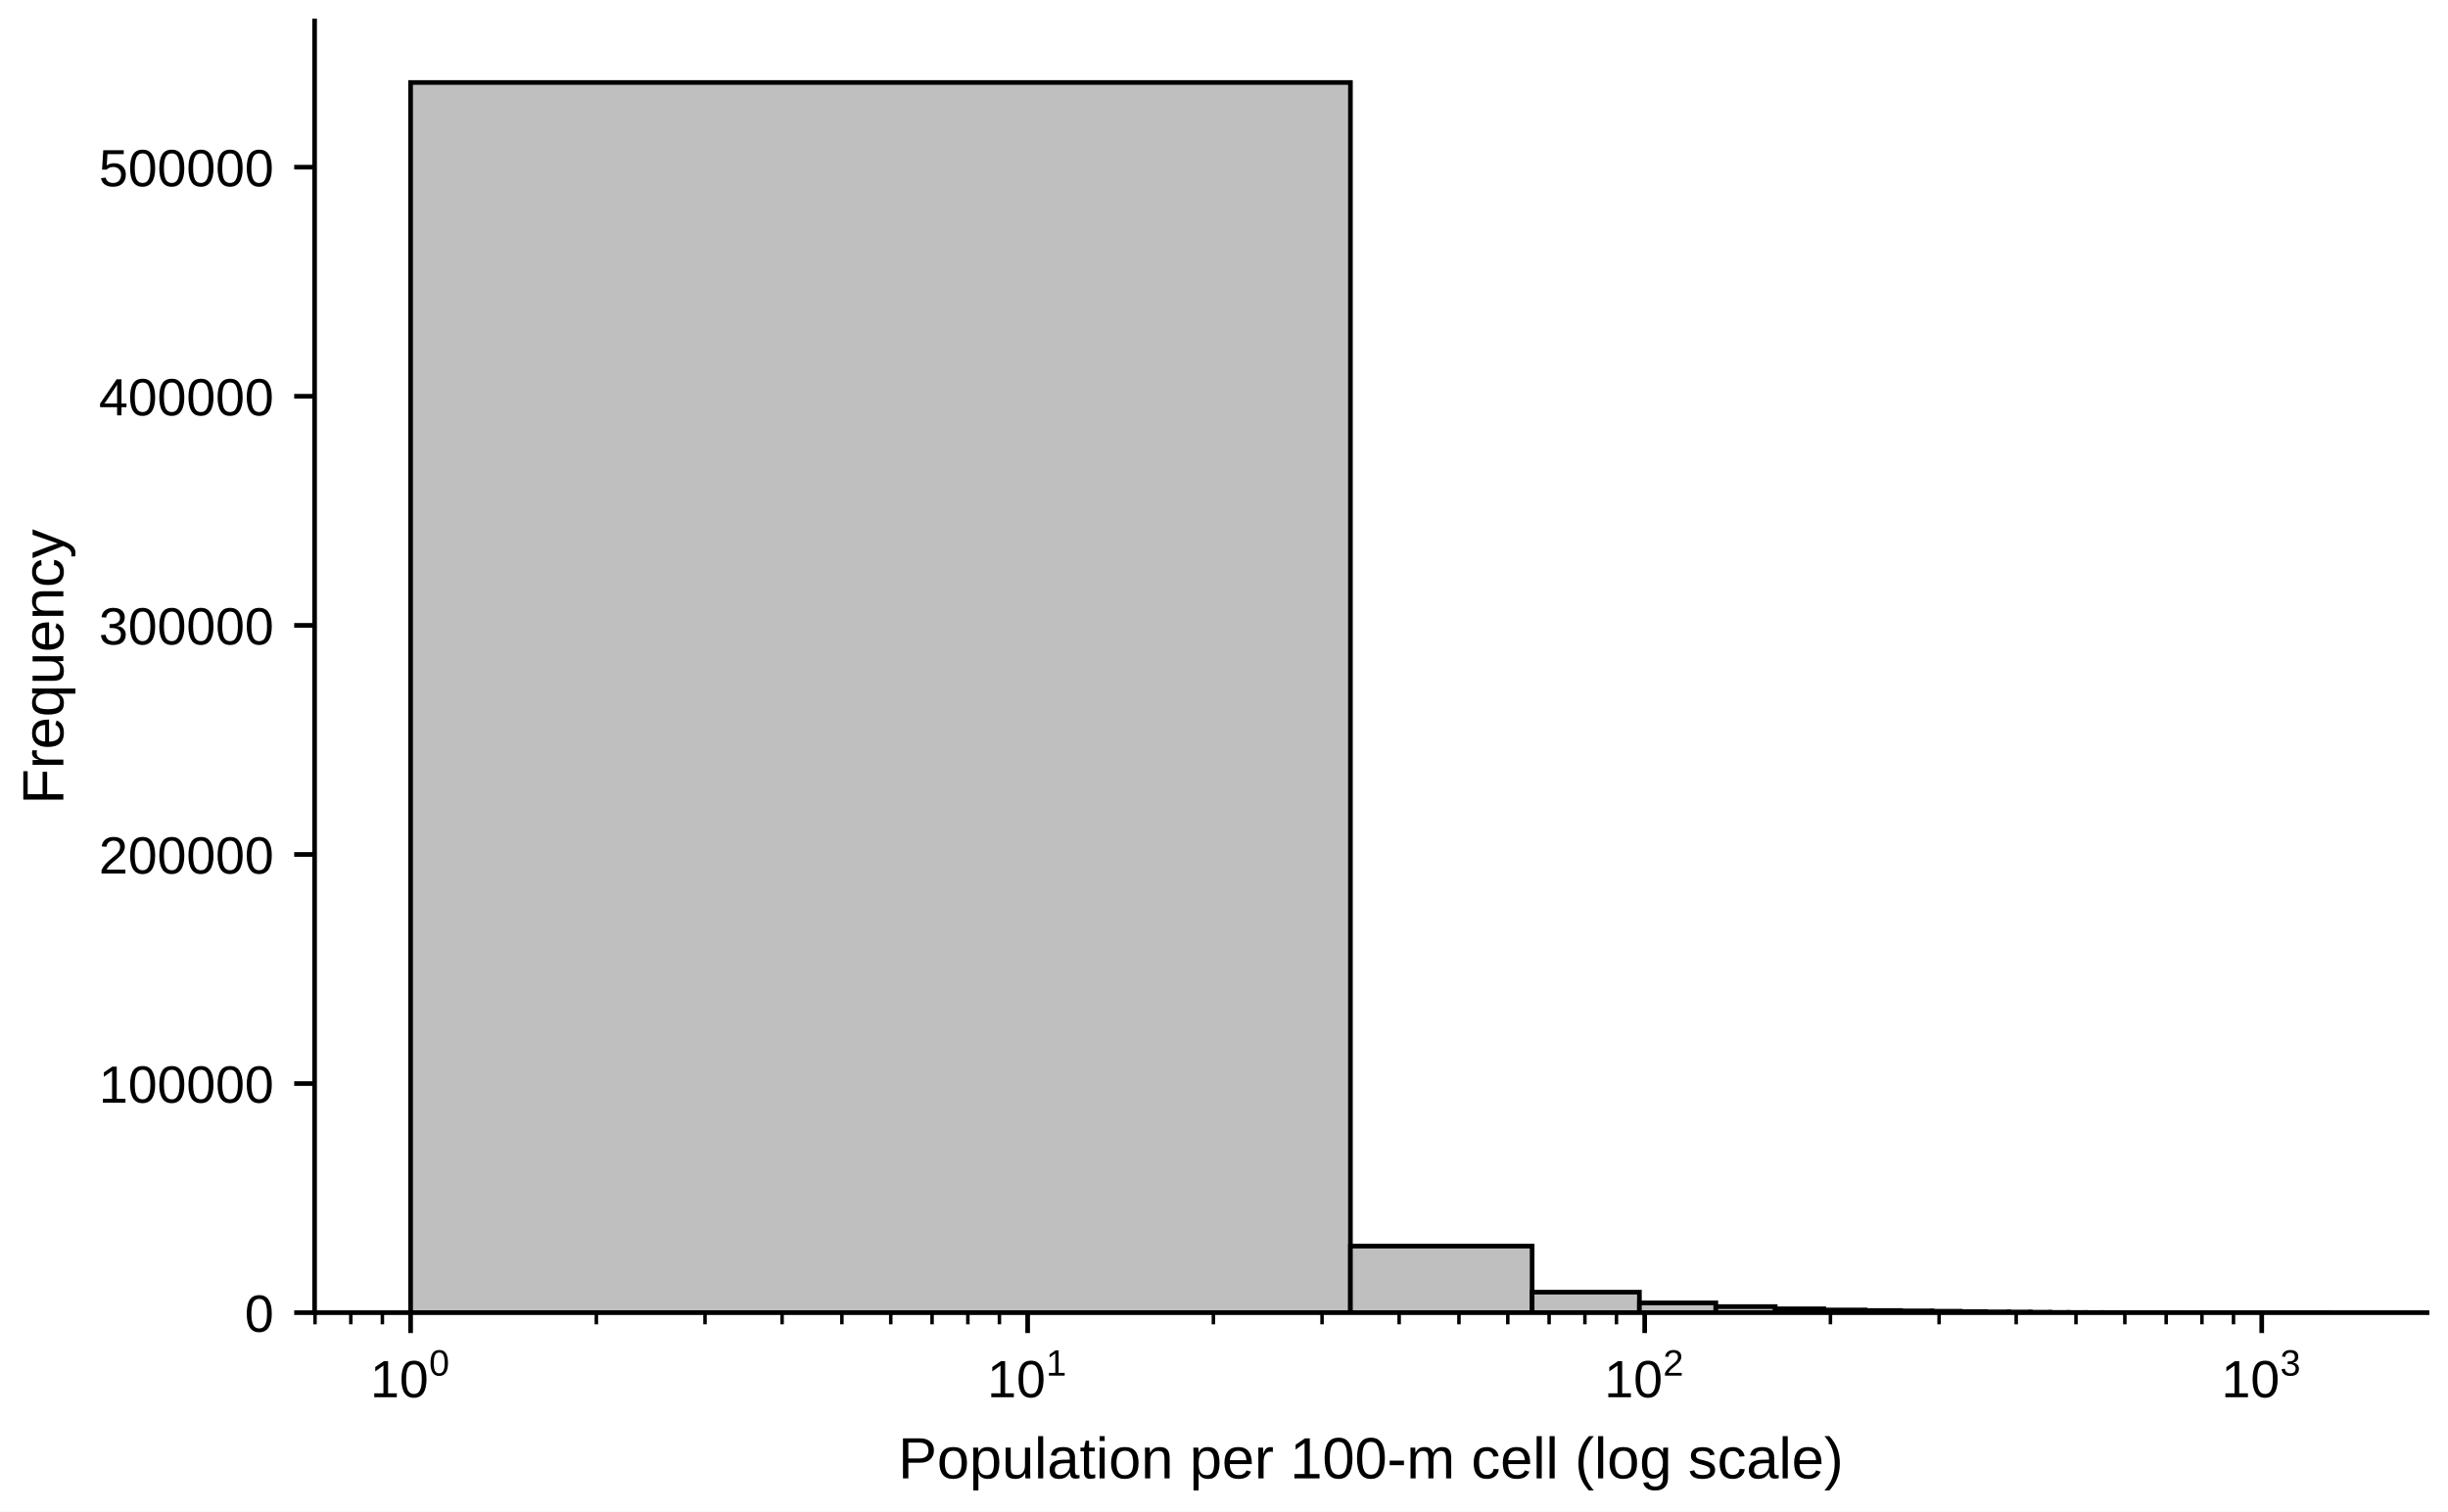
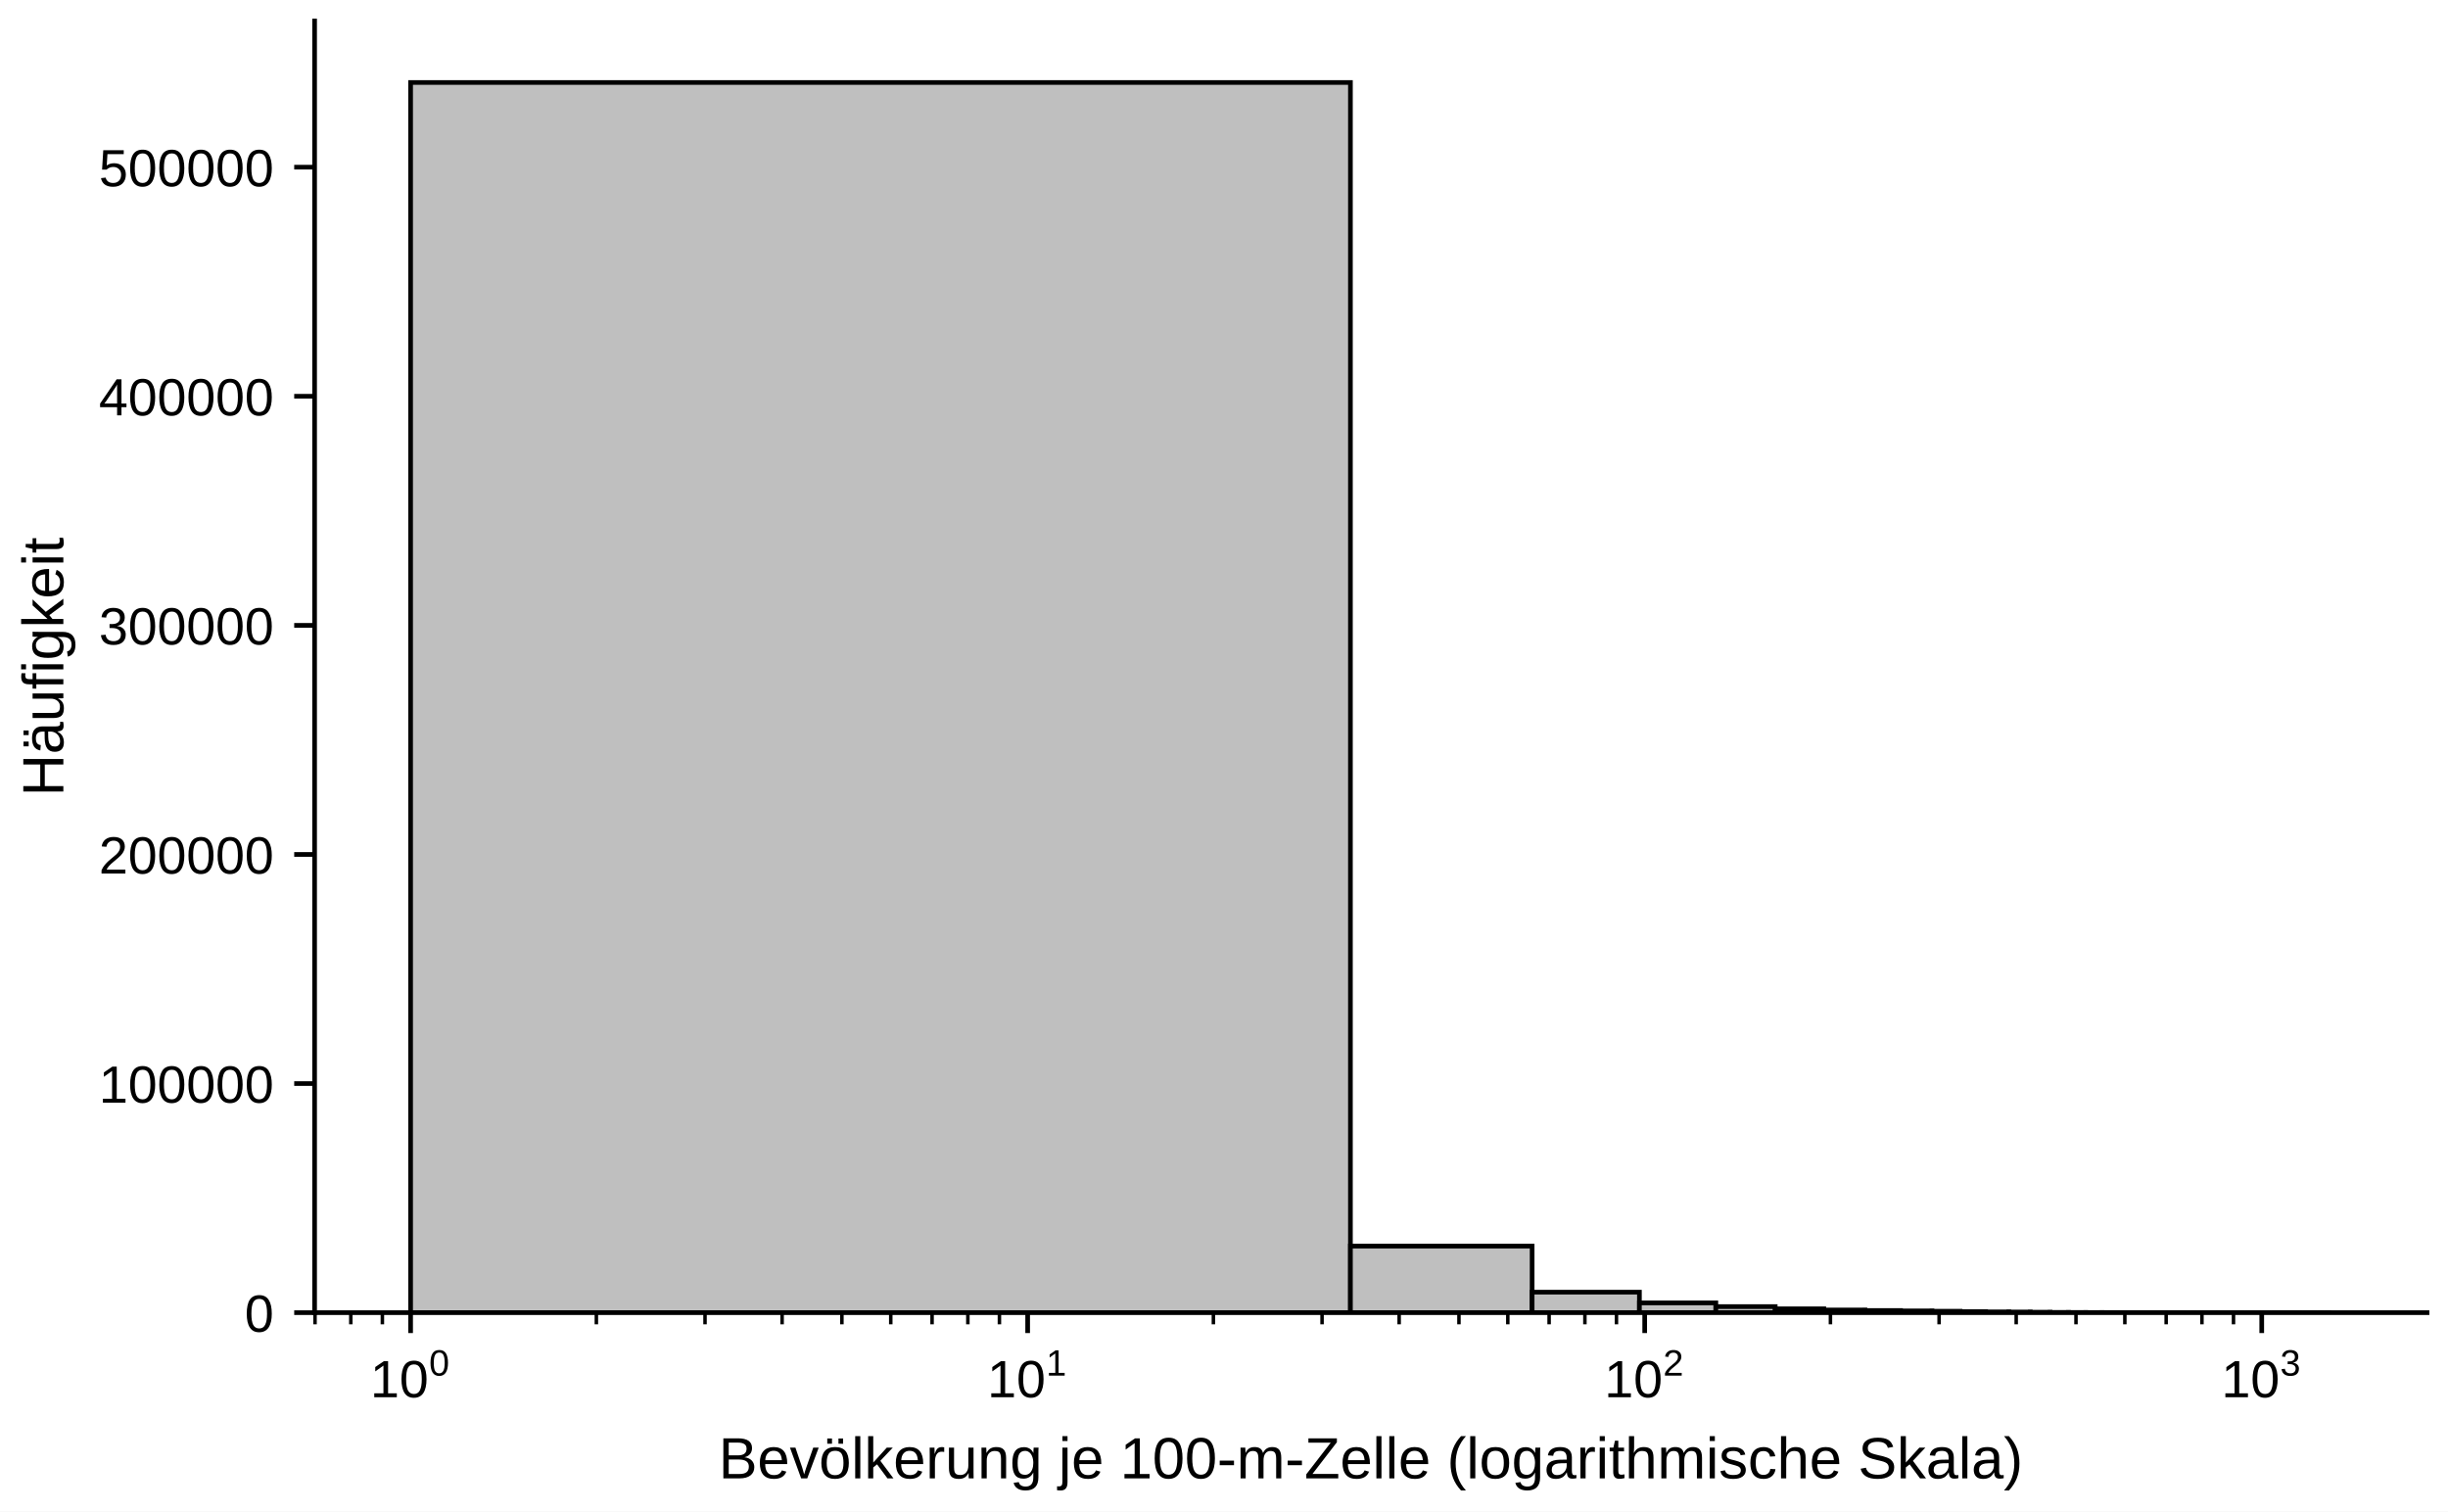
<svg xmlns="http://www.w3.org/2000/svg" xmlns:xlink="http://www.w3.org/1999/xlink" width="420.314pt" height="259.519pt" viewBox="0 0 420.314 259.519" version="1.1">
  <defs>
    <style type="text/css">*{stroke-linejoin: round; stroke-linecap: butt}</style>
  </defs>
  <g id="figure_1">
    <g id="patch_1">
      <path d="M 0 259.519  L 420.314 259.519  L 420.314 0  L 0 0  z " style="fill: #ffffff" />
    </g>
    <g id="axes_1">
      <g id="patch_2">
        <path d="M 54.014 225.36  L 416.714 225.36  L 416.714 3.6  L 54.014 3.6  z " style="fill: #ffffff" />
      </g>
      <g id="patch_3">
-         <path d="M 70.5 225.36  L 231.864 225.36  L 231.864 14.16  L 70.5 14.16  z " clip-path="url(#p1e54d5c874)" style="fill: #bfbfbf; stroke: #000000; stroke-width: 0.8; stroke-linejoin: miter" />
+         <path d="M 70.5 225.36  L 231.864 225.36  L 231.864 14.16  L 70.5 14.16  z " clip-path="url(#pfb9add5cd7)" style="fill: #bfbfbf; stroke: #000000; stroke-width: 0.8; stroke-linejoin: miter" />
      </g>
      <g id="patch_4">
-         <path d="M 231.864 225.36  L 263.061 225.36  L 263.061 213.936  L 231.864 213.936  z " clip-path="url(#p1e54d5c874)" style="fill: #bfbfbf; stroke: #000000; stroke-width: 0.8; stroke-linejoin: miter" />
+         <path d="M 231.864 225.36  L 263.061 225.36  L 263.061 213.936  L 231.864 213.936  z " clip-path="url(#pfb9add5cd7)" style="fill: #bfbfbf; stroke: #000000; stroke-width: 0.8; stroke-linejoin: miter" />
      </g>
      <g id="patch_5">
-         <path d="M 263.061 225.36  L 281.483 225.36  L 281.483 221.842  L 263.061 221.842  z " clip-path="url(#p1e54d5c874)" style="fill: #bfbfbf; stroke: #000000; stroke-width: 0.8; stroke-linejoin: miter" />
+         <path d="M 263.061 225.36  L 281.483 225.36  L 281.483 221.842  L 263.061 221.842  z " clip-path="url(#pfb9add5cd7)" style="fill: #bfbfbf; stroke: #000000; stroke-width: 0.8; stroke-linejoin: miter" />
      </g>
      <g id="patch_6">
-         <path d="M 281.483 225.36  L 294.602 225.36  L 294.602 223.685  L 281.483 223.685  z " clip-path="url(#p1e54d5c874)" style="fill: #bfbfbf; stroke: #000000; stroke-width: 0.8; stroke-linejoin: miter" />
+         <path d="M 281.483 225.36  L 294.602 225.36  L 294.602 223.685  L 281.483 223.685  z " clip-path="url(#pfb9add5cd7)" style="fill: #bfbfbf; stroke: #000000; stroke-width: 0.8; stroke-linejoin: miter" />
      </g>
      <g id="patch_7">
-         <path d="M 294.602 225.36  L 304.798 225.36  L 304.798 224.326  L 294.602 224.326  z " clip-path="url(#p1e54d5c874)" style="fill: #bfbfbf; stroke: #000000; stroke-width: 0.8; stroke-linejoin: miter" />
+         <path d="M 294.602 225.36  L 304.798 225.36  L 304.798 224.326  L 294.602 224.326  z " clip-path="url(#pfb9add5cd7)" style="fill: #bfbfbf; stroke: #000000; stroke-width: 0.8; stroke-linejoin: miter" />
      </g>
      <g id="patch_8">
-         <path d="M 304.798 225.36  L 313.14 225.36  L 313.14 224.702  L 304.798 224.702  z " clip-path="url(#p1e54d5c874)" style="fill: #bfbfbf; stroke: #000000; stroke-width: 0.8; stroke-linejoin: miter" />
+         <path d="M 304.798 225.36  L 313.14 225.36  L 313.14 224.702  L 304.798 224.702  z " clip-path="url(#pfb9add5cd7)" style="fill: #bfbfbf; stroke: #000000; stroke-width: 0.8; stroke-linejoin: miter" />
      </g>
      <g id="patch_9">
-         <path d="M 313.14 225.36  L 320.199 225.36  L 320.199 224.908  L 313.14 224.908  z " clip-path="url(#p1e54d5c874)" style="fill: #bfbfbf; stroke: #000000; stroke-width: 0.8; stroke-linejoin: miter" />
+         <path d="M 313.14 225.36  L 320.199 225.36  L 320.199 224.908  L 313.14 224.908  z " clip-path="url(#pfb9add5cd7)" style="fill: #bfbfbf; stroke: #000000; stroke-width: 0.8; stroke-linejoin: miter" />
      </g>
      <g id="patch_10">
-         <path d="M 320.199 225.36  L 326.318 225.36  L 326.318 224.993  L 320.199 224.993  z " clip-path="url(#p1e54d5c874)" style="fill: #bfbfbf; stroke: #000000; stroke-width: 0.8; stroke-linejoin: miter" />
+         <path d="M 320.199 225.36  L 326.318 225.36  L 326.318 224.993  L 320.199 224.993  z " clip-path="url(#pfb9add5cd7)" style="fill: #bfbfbf; stroke: #000000; stroke-width: 0.8; stroke-linejoin: miter" />
      </g>
      <g id="patch_11">
-         <path d="M 326.318 225.36  L 331.717 225.36  L 331.717 225.063  L 326.318 225.063  z " clip-path="url(#p1e54d5c874)" style="fill: #bfbfbf; stroke: #000000; stroke-width: 0.8; stroke-linejoin: miter" />
+         <path d="M 326.318 225.36  L 331.717 225.36  L 331.717 225.063  L 326.318 225.063  z " clip-path="url(#pfb9add5cd7)" style="fill: #bfbfbf; stroke: #000000; stroke-width: 0.8; stroke-linejoin: miter" />
      </g>
      <g id="patch_12">
-         <path d="M 331.717 225.36  L 336.549 225.36  L 336.549 225.119  L 331.717 225.119  z " clip-path="url(#p1e54d5c874)" style="fill: #bfbfbf; stroke: #000000; stroke-width: 0.8; stroke-linejoin: miter" />
+         <path d="M 331.717 225.36  L 336.549 225.36  L 336.549 225.119  L 331.717 225.119  z " clip-path="url(#pfb9add5cd7)" style="fill: #bfbfbf; stroke: #000000; stroke-width: 0.8; stroke-linejoin: miter" />
      </g>
      <g id="patch_13">
-         <path d="M 336.549 225.36  L 340.922 225.36  L 340.922 225.18  L 336.549 225.18  z " clip-path="url(#p1e54d5c874)" style="fill: #bfbfbf; stroke: #000000; stroke-width: 0.8; stroke-linejoin: miter" />
+         <path d="M 336.549 225.36  L 340.922 225.36  L 340.922 225.18  L 336.549 225.18  z " clip-path="url(#pfb9add5cd7)" style="fill: #bfbfbf; stroke: #000000; stroke-width: 0.8; stroke-linejoin: miter" />
      </g>
      <g id="patch_14">
-         <path d="M 340.922 225.36  L 344.914 225.36  L 344.914 225.23  L 340.922 225.23  z " clip-path="url(#p1e54d5c874)" style="fill: #bfbfbf; stroke: #000000; stroke-width: 0.8; stroke-linejoin: miter" />
+         <path d="M 340.922 225.36  L 344.914 225.36  L 344.914 225.23  L 340.922 225.23  z " clip-path="url(#pfb9add5cd7)" style="fill: #bfbfbf; stroke: #000000; stroke-width: 0.8; stroke-linejoin: miter" />
      </g>
      <g id="patch_15">
-         <path d="M 344.914 225.36  L 348.588 225.36  L 348.588 225.256  L 344.914 225.256  z " clip-path="url(#p1e54d5c874)" style="fill: #bfbfbf; stroke: #000000; stroke-width: 0.8; stroke-linejoin: miter" />
+         <path d="M 344.914 225.36  L 348.588 225.36  L 348.588 225.256  L 344.914 225.256  z " clip-path="url(#pfb9add5cd7)" style="fill: #bfbfbf; stroke: #000000; stroke-width: 0.8; stroke-linejoin: miter" />
      </g>
      <g id="patch_16">
-         <path d="M 348.588 225.36  L 351.99 225.36  L 351.99 225.288  L 348.588 225.288  z " clip-path="url(#p1e54d5c874)" style="fill: #bfbfbf; stroke: #000000; stroke-width: 0.8; stroke-linejoin: miter" />
+         <path d="M 348.588 225.36  L 351.99 225.36  L 351.99 225.288  L 348.588 225.288  z " clip-path="url(#pfb9add5cd7)" style="fill: #bfbfbf; stroke: #000000; stroke-width: 0.8; stroke-linejoin: miter" />
      </g>
      <g id="patch_17">
-         <path d="M 351.99 225.36  L 355.158 225.36  L 355.158 225.317  L 351.99 225.317  z " clip-path="url(#p1e54d5c874)" style="fill: #bfbfbf; stroke: #000000; stroke-width: 0.8; stroke-linejoin: miter" />
+         <path d="M 351.99 225.36  L 355.158 225.36  L 355.158 225.317  L 351.99 225.317  z " clip-path="url(#pfb9add5cd7)" style="fill: #bfbfbf; stroke: #000000; stroke-width: 0.8; stroke-linejoin: miter" />
      </g>
      <g id="patch_18">
-         <path d="M 355.158 225.36  L 358.121 225.36  L 358.121 225.327  L 355.158 225.327  z " clip-path="url(#p1e54d5c874)" style="fill: #bfbfbf; stroke: #000000; stroke-width: 0.8; stroke-linejoin: miter" />
+         <path d="M 355.158 225.36  L 358.121 225.36  L 358.121 225.327  L 355.158 225.327  z " clip-path="url(#pfb9add5cd7)" style="fill: #bfbfbf; stroke: #000000; stroke-width: 0.8; stroke-linejoin: miter" />
      </g>
      <g id="patch_19">
-         <path d="M 358.121 225.36  L 360.906 225.36  L 360.906 225.336  L 358.121 225.336  z " clip-path="url(#p1e54d5c874)" style="fill: #bfbfbf; stroke: #000000; stroke-width: 0.8; stroke-linejoin: miter" />
+         <path d="M 358.121 225.36  L 360.906 225.36  L 360.906 225.336  L 358.121 225.336  z " clip-path="url(#pfb9add5cd7)" style="fill: #bfbfbf; stroke: #000000; stroke-width: 0.8; stroke-linejoin: miter" />
      </g>
      <g id="patch_20">
-         <path d="M 360.906 225.36  L 363.531 225.36  L 363.531 225.342  L 360.906 225.342  z " clip-path="url(#p1e54d5c874)" style="fill: #bfbfbf; stroke: #000000; stroke-width: 0.8; stroke-linejoin: miter" />
+         <path d="M 360.906 225.36  L 363.531 225.36  L 363.531 225.342  L 360.906 225.342  z " clip-path="url(#pfb9add5cd7)" style="fill: #bfbfbf; stroke: #000000; stroke-width: 0.8; stroke-linejoin: miter" />
      </g>
      <g id="patch_21">
-         <path d="M 363.531 225.36  L 366.014 225.36  L 366.014 225.347  L 363.531 225.347  z " clip-path="url(#p1e54d5c874)" style="fill: #bfbfbf; stroke: #000000; stroke-width: 0.8; stroke-linejoin: miter" />
+         <path d="M 363.531 225.36  L 366.014 225.36  L 366.014 225.347  L 363.531 225.347  z " clip-path="url(#pfb9add5cd7)" style="fill: #bfbfbf; stroke: #000000; stroke-width: 0.8; stroke-linejoin: miter" />
      </g>
      <g id="patch_22">
-         <path d="M 366.014 225.36  L 368.371 225.36  L 368.371 225.35  L 366.014 225.35  z " clip-path="url(#p1e54d5c874)" style="fill: #bfbfbf; stroke: #000000; stroke-width: 0.8; stroke-linejoin: miter" />
+         <path d="M 366.014 225.36  L 368.371 225.36  L 368.371 225.35  L 366.014 225.35  z " clip-path="url(#pfb9add5cd7)" style="fill: #bfbfbf; stroke: #000000; stroke-width: 0.8; stroke-linejoin: miter" />
      </g>
      <g id="patch_23">
-         <path d="M 368.371 225.36  L 370.612 225.36  L 370.612 225.356  L 368.371 225.356  z " clip-path="url(#p1e54d5c874)" style="fill: #bfbfbf; stroke: #000000; stroke-width: 0.8; stroke-linejoin: miter" />
+         <path d="M 368.371 225.36  L 370.612 225.36  L 370.612 225.356  L 368.371 225.356  z " clip-path="url(#pfb9add5cd7)" style="fill: #bfbfbf; stroke: #000000; stroke-width: 0.8; stroke-linejoin: miter" />
      </g>
      <g id="patch_24">
-         <path d="M 370.612 225.36  L 372.75 225.36  L 372.75 225.356  L 370.612 225.356  z " clip-path="url(#p1e54d5c874)" style="fill: #bfbfbf; stroke: #000000; stroke-width: 0.8; stroke-linejoin: miter" />
+         <path d="M 370.612 225.36  L 372.75 225.36  L 372.75 225.356  L 370.612 225.356  z " clip-path="url(#pfb9add5cd7)" style="fill: #bfbfbf; stroke: #000000; stroke-width: 0.8; stroke-linejoin: miter" />
      </g>
      <g id="patch_25">
-         <path d="M 372.75 225.36  L 374.792 225.36  L 374.792 225.356  L 372.75 225.356  z " clip-path="url(#p1e54d5c874)" style="fill: #bfbfbf; stroke: #000000; stroke-width: 0.8; stroke-linejoin: miter" />
+         <path d="M 372.75 225.36  L 374.792 225.36  L 374.792 225.356  L 372.75 225.356  z " clip-path="url(#pfb9add5cd7)" style="fill: #bfbfbf; stroke: #000000; stroke-width: 0.8; stroke-linejoin: miter" />
      </g>
      <g id="patch_26">
-         <path d="M 374.792 225.36  L 376.748 225.36  L 376.748 225.358  L 374.792 225.358  z " clip-path="url(#p1e54d5c874)" style="fill: #bfbfbf; stroke: #000000; stroke-width: 0.8; stroke-linejoin: miter" />
+         <path d="M 374.792 225.36  L 376.748 225.36  L 376.748 225.358  L 374.792 225.358  z " clip-path="url(#pfb9add5cd7)" style="fill: #bfbfbf; stroke: #000000; stroke-width: 0.8; stroke-linejoin: miter" />
      </g>
      <g id="patch_27">
-         <path d="M 376.748 225.36  L 378.624 225.36  L 378.624 225.358  L 376.748 225.358  z " clip-path="url(#p1e54d5c874)" style="fill: #bfbfbf; stroke: #000000; stroke-width: 0.8; stroke-linejoin: miter" />
+         <path d="M 376.748 225.36  L 378.624 225.36  L 378.624 225.358  L 376.748 225.358  z " clip-path="url(#pfb9add5cd7)" style="fill: #bfbfbf; stroke: #000000; stroke-width: 0.8; stroke-linejoin: miter" />
      </g>
      <g id="patch_28">
-         <path d="M 378.624 225.36  L 380.426 225.36  L 380.426 225.358  L 378.624 225.358  z " clip-path="url(#p1e54d5c874)" style="fill: #bfbfbf; stroke: #000000; stroke-width: 0.8; stroke-linejoin: miter" />
+         <path d="M 378.624 225.36  L 380.426 225.36  L 380.426 225.358  L 378.624 225.358  z " clip-path="url(#pfb9add5cd7)" style="fill: #bfbfbf; stroke: #000000; stroke-width: 0.8; stroke-linejoin: miter" />
      </g>
      <g id="patch_29">
-         <path d="M 380.426 225.36  L 382.16 225.36  L 382.16 225.36  L 380.426 225.36  z " clip-path="url(#p1e54d5c874)" style="fill: #bfbfbf; stroke: #000000; stroke-width: 0.8; stroke-linejoin: miter" />
+         <path d="M 380.426 225.36  L 382.16 225.36  L 382.16 225.36  L 380.426 225.36  z " clip-path="url(#pfb9add5cd7)" style="fill: #bfbfbf; stroke: #000000; stroke-width: 0.8; stroke-linejoin: miter" />
      </g>
      <g id="patch_30">
-         <path d="M 382.16 225.36  L 383.832 225.36  L 383.832 225.36  L 382.16 225.36  z " clip-path="url(#p1e54d5c874)" style="fill: #bfbfbf; stroke: #000000; stroke-width: 0.8; stroke-linejoin: miter" />
+         <path d="M 382.16 225.36  L 383.832 225.36  L 383.832 225.36  L 382.16 225.36  z " clip-path="url(#pfb9add5cd7)" style="fill: #bfbfbf; stroke: #000000; stroke-width: 0.8; stroke-linejoin: miter" />
      </g>
      <g id="patch_31">
-         <path d="M 383.832 225.36  L 385.445 225.36  L 385.445 225.36  L 383.832 225.36  z " clip-path="url(#p1e54d5c874)" style="fill: #bfbfbf; stroke: #000000; stroke-width: 0.8; stroke-linejoin: miter" />
+         <path d="M 383.832 225.36  L 385.445 225.36  L 385.445 225.36  L 383.832 225.36  z " clip-path="url(#pfb9add5cd7)" style="fill: #bfbfbf; stroke: #000000; stroke-width: 0.8; stroke-linejoin: miter" />
      </g>
      <g id="patch_32">
-         <path d="M 385.445 225.36  L 387.003 225.36  L 387.003 225.36  L 385.445 225.36  z " clip-path="url(#p1e54d5c874)" style="fill: #bfbfbf; stroke: #000000; stroke-width: 0.8; stroke-linejoin: miter" />
+         <path d="M 385.445 225.36  L 387.003 225.36  L 387.003 225.36  L 385.445 225.36  z " clip-path="url(#pfb9add5cd7)" style="fill: #bfbfbf; stroke: #000000; stroke-width: 0.8; stroke-linejoin: miter" />
      </g>
      <g id="patch_33">
-         <path d="M 387.003 225.36  L 388.51 225.36  L 388.51 225.36  L 387.003 225.36  z " clip-path="url(#p1e54d5c874)" style="fill: #bfbfbf; stroke: #000000; stroke-width: 0.8; stroke-linejoin: miter" />
+         <path d="M 387.003 225.36  L 388.51 225.36  L 388.51 225.36  L 387.003 225.36  z " clip-path="url(#pfb9add5cd7)" style="fill: #bfbfbf; stroke: #000000; stroke-width: 0.8; stroke-linejoin: miter" />
      </g>
      <g id="patch_34">
-         <path d="M 388.51 225.36  L 389.969 225.36  L 389.969 225.36  L 388.51 225.36  z " clip-path="url(#p1e54d5c874)" style="fill: #bfbfbf; stroke: #000000; stroke-width: 0.8; stroke-linejoin: miter" />
+         <path d="M 388.51 225.36  L 389.969 225.36  L 389.969 225.36  L 388.51 225.36  z " clip-path="url(#pfb9add5cd7)" style="fill: #bfbfbf; stroke: #000000; stroke-width: 0.8; stroke-linejoin: miter" />
      </g>
      <g id="patch_35">
-         <path d="M 389.969 225.36  L 391.384 225.36  L 391.384 225.36  L 389.969 225.36  z " clip-path="url(#p1e54d5c874)" style="fill: #bfbfbf; stroke: #000000; stroke-width: 0.8; stroke-linejoin: miter" />
+         <path d="M 389.969 225.36  L 391.384 225.36  L 391.384 225.36  L 389.969 225.36  z " clip-path="url(#pfb9add5cd7)" style="fill: #bfbfbf; stroke: #000000; stroke-width: 0.8; stroke-linejoin: miter" />
      </g>
      <g id="patch_36">
-         <path d="M 391.384 225.36  L 392.756 225.36  L 392.756 225.36  L 391.384 225.36  z " clip-path="url(#p1e54d5c874)" style="fill: #bfbfbf; stroke: #000000; stroke-width: 0.8; stroke-linejoin: miter" />
+         <path d="M 391.384 225.36  L 392.756 225.36  L 392.756 225.36  L 391.384 225.36  z " clip-path="url(#pfb9add5cd7)" style="fill: #bfbfbf; stroke: #000000; stroke-width: 0.8; stroke-linejoin: miter" />
      </g>
      <g id="patch_37">
-         <path d="M 392.756 225.36  L 394.089 225.36  L 394.089 225.36  L 392.756 225.36  z " clip-path="url(#p1e54d5c874)" style="fill: #bfbfbf; stroke: #000000; stroke-width: 0.8; stroke-linejoin: miter" />
+         <path d="M 392.756 225.36  L 394.089 225.36  L 394.089 225.36  L 392.756 225.36  z " clip-path="url(#pfb9add5cd7)" style="fill: #bfbfbf; stroke: #000000; stroke-width: 0.8; stroke-linejoin: miter" />
      </g>
      <g id="patch_38">
-         <path d="M 394.089 225.36  L 395.384 225.36  L 395.384 225.36  L 394.089 225.36  z " clip-path="url(#p1e54d5c874)" style="fill: #bfbfbf; stroke: #000000; stroke-width: 0.8; stroke-linejoin: miter" />
+         <path d="M 394.089 225.36  L 395.384 225.36  L 395.384 225.36  L 394.089 225.36  z " clip-path="url(#pfb9add5cd7)" style="fill: #bfbfbf; stroke: #000000; stroke-width: 0.8; stroke-linejoin: miter" />
      </g>
      <g id="patch_39">
-         <path d="M 395.384 225.36  L 396.643 225.36  L 396.643 225.36  L 395.384 225.36  z " clip-path="url(#p1e54d5c874)" style="fill: #bfbfbf; stroke: #000000; stroke-width: 0.8; stroke-linejoin: miter" />
+         <path d="M 395.384 225.36  L 396.643 225.36  L 396.643 225.36  L 395.384 225.36  z " clip-path="url(#pfb9add5cd7)" style="fill: #bfbfbf; stroke: #000000; stroke-width: 0.8; stroke-linejoin: miter" />
      </g>
      <g id="patch_40">
-         <path d="M 396.643 225.36  L 397.869 225.36  L 397.869 225.36  L 396.643 225.36  z " clip-path="url(#p1e54d5c874)" style="fill: #bfbfbf; stroke: #000000; stroke-width: 0.8; stroke-linejoin: miter" />
+         <path d="M 396.643 225.36  L 397.869 225.36  L 397.869 225.36  L 396.643 225.36  z " clip-path="url(#pfb9add5cd7)" style="fill: #bfbfbf; stroke: #000000; stroke-width: 0.8; stroke-linejoin: miter" />
      </g>
      <g id="patch_41">
-         <path d="M 397.869 225.36  L 399.064 225.36  L 399.064 225.36  L 397.869 225.36  z " clip-path="url(#p1e54d5c874)" style="fill: #bfbfbf; stroke: #000000; stroke-width: 0.8; stroke-linejoin: miter" />
+         <path d="M 397.869 225.36  L 399.064 225.36  L 399.064 225.36  L 397.869 225.36  z " clip-path="url(#pfb9add5cd7)" style="fill: #bfbfbf; stroke: #000000; stroke-width: 0.8; stroke-linejoin: miter" />
      </g>
      <g id="patch_42">
-         <path d="M 399.064 225.36  L 400.228 225.36  L 400.228 225.36  L 399.064 225.36  z " clip-path="url(#p1e54d5c874)" style="fill: #bfbfbf; stroke: #000000; stroke-width: 0.8; stroke-linejoin: miter" />
+         <path d="M 399.064 225.36  L 400.228 225.36  L 400.228 225.36  L 399.064 225.36  z " clip-path="url(#pfb9add5cd7)" style="fill: #bfbfbf; stroke: #000000; stroke-width: 0.8; stroke-linejoin: miter" />
      </g>
      <g id="matplotlib.axis_1">
        <g id="xtick_1">
          <g id="line2d_1">
            <defs>
-               <path id="maa75a1d080" d="M 0 0  L 0 3.5  " style="stroke: #000000; stroke-width: 0.8" />
+               <path id="mb028a11dc2" d="M 0 0  L 0 3.5  " style="stroke: #000000; stroke-width: 0.8" />
            </defs>
            <g>
-               <use xlink:href="#maa75a1d080" x="70.5" y="225.36" style="stroke: #000000; stroke-width: 0.8" />
+               <use xlink:href="#mb028a11dc2" x="70.5" y="225.36" style="stroke: #000000; stroke-width: 0.8" />
            </g>
          </g>
          <g id="text_1">
            <g transform="translate(63.57039 240.64)">
              <text>
                <tspan x="0" y="-0.755" style="font-size: 9px; font-family: 'Arial'">1</tspan>
                <tspan x="5.005" y="-0.755" style="font-size: 9px; font-family: 'Arial'">0</tspan>
                <tspan x="10.097" y="-4.472" style="font-size: 6.3px; font-family: 'Arial'">0</tspan>
              </text>
            </g>
          </g>
        </g>
        <g id="xtick_2">
          <g id="line2d_2">
            <g>
-               <use xlink:href="#maa75a1d080" x="176.445" y="225.36" style="stroke: #000000; stroke-width: 0.8" />
+               <use xlink:href="#mb028a11dc2" x="176.445" y="225.36" style="stroke: #000000; stroke-width: 0.8" />
            </g>
          </g>
          <g id="text_2">
            <g transform="translate(169.5147 240.64)">
              <text>
                <tspan x="0" y="-0.755" style="font-size: 9px; font-family: 'Arial'">1</tspan>
                <tspan x="5.005" y="-0.755" style="font-size: 9px; font-family: 'Arial'">0</tspan>
                <tspan x="10.097" y="-4.472" style="font-size: 6.3px; font-family: 'Arial'">1</tspan>
              </text>
            </g>
          </g>
        </g>
        <g id="xtick_3">
          <g id="line2d_3">
            <g>
-               <use xlink:href="#maa75a1d080" x="282.389" y="225.36" style="stroke: #000000; stroke-width: 0.8" />
+               <use xlink:href="#mb028a11dc2" x="282.389" y="225.36" style="stroke: #000000; stroke-width: 0.8" />
            </g>
          </g>
          <g id="text_3">
            <g transform="translate(275.459 240.64)">
              <text>
                <tspan x="0" y="-0.755" style="font-size: 9px; font-family: 'Arial'">1</tspan>
                <tspan x="5.005" y="-0.755" style="font-size: 9px; font-family: 'Arial'">0</tspan>
                <tspan x="10.097" y="-4.472" style="font-size: 6.3px; font-family: 'Arial'">2</tspan>
              </text>
            </g>
          </g>
        </g>
        <g id="xtick_4">
          <g id="line2d_4">
            <g>
-               <use xlink:href="#maa75a1d080" x="388.333" y="225.36" style="stroke: #000000; stroke-width: 0.8" />
+               <use xlink:href="#mb028a11dc2" x="388.333" y="225.36" style="stroke: #000000; stroke-width: 0.8" />
            </g>
          </g>
          <g id="text_4">
            <g transform="translate(381.4033 240.64)">
              <text>
                <tspan x="0" y="-0.755" style="font-size: 9px; font-family: 'Arial'">1</tspan>
                <tspan x="5.005" y="-0.755" style="font-size: 9px; font-family: 'Arial'">0</tspan>
                <tspan x="10.097" y="-4.472" style="font-size: 6.3px; font-family: 'Arial'">3</tspan>
              </text>
            </g>
          </g>
        </g>
        <g id="xtick_5">
          <g id="line2d_5">
            <defs>
-               <path id="m966a1d067b" d="M 0 0  L 0 2  " style="stroke: #000000; stroke-width: 0.6" />
+               <path id="m3ac06af099" d="M 0 0  L 0 2  " style="stroke: #000000; stroke-width: 0.6" />
            </defs>
            <g>
-               <use xlink:href="#m966a1d067b" x="54.089" y="225.36" style="stroke: #000000; stroke-width: 0.6" />
+               <use xlink:href="#m3ac06af099" x="54.089" y="225.36" style="stroke: #000000; stroke-width: 0.6" />
            </g>
          </g>
        </g>
        <g id="xtick_6">
          <g id="line2d_6">
            <g>
-               <use xlink:href="#m966a1d067b" x="60.233" y="225.36" style="stroke: #000000; stroke-width: 0.6" />
+               <use xlink:href="#m3ac06af099" x="60.233" y="225.36" style="stroke: #000000; stroke-width: 0.6" />
            </g>
          </g>
        </g>
        <g id="xtick_7">
          <g id="line2d_7">
            <g>
-               <use xlink:href="#m966a1d067b" x="65.653" y="225.36" style="stroke: #000000; stroke-width: 0.6" />
+               <use xlink:href="#m3ac06af099" x="65.653" y="225.36" style="stroke: #000000; stroke-width: 0.6" />
            </g>
          </g>
        </g>
        <g id="xtick_8">
          <g id="line2d_8">
            <g>
-               <use xlink:href="#m966a1d067b" x="102.393" y="225.36" style="stroke: #000000; stroke-width: 0.6" />
+               <use xlink:href="#m3ac06af099" x="102.393" y="225.36" style="stroke: #000000; stroke-width: 0.6" />
            </g>
          </g>
        </g>
        <g id="xtick_9">
          <g id="line2d_9">
            <g>
-               <use xlink:href="#m966a1d067b" x="121.049" y="225.36" style="stroke: #000000; stroke-width: 0.6" />
+               <use xlink:href="#m3ac06af099" x="121.049" y="225.36" style="stroke: #000000; stroke-width: 0.6" />
            </g>
          </g>
        </g>
        <g id="xtick_10">
          <g id="line2d_10">
            <g>
-               <use xlink:href="#m966a1d067b" x="134.285" y="225.36" style="stroke: #000000; stroke-width: 0.6" />
+               <use xlink:href="#m3ac06af099" x="134.285" y="225.36" style="stroke: #000000; stroke-width: 0.6" />
            </g>
          </g>
        </g>
        <g id="xtick_11">
          <g id="line2d_11">
            <g>
-               <use xlink:href="#m966a1d067b" x="144.552" y="225.36" style="stroke: #000000; stroke-width: 0.6" />
+               <use xlink:href="#m3ac06af099" x="144.552" y="225.36" style="stroke: #000000; stroke-width: 0.6" />
            </g>
          </g>
        </g>
        <g id="xtick_12">
          <g id="line2d_12">
            <g>
-               <use xlink:href="#m966a1d067b" x="152.941" y="225.36" style="stroke: #000000; stroke-width: 0.6" />
+               <use xlink:href="#m3ac06af099" x="152.941" y="225.36" style="stroke: #000000; stroke-width: 0.6" />
            </g>
          </g>
        </g>
        <g id="xtick_13">
          <g id="line2d_13">
            <g>
-               <use xlink:href="#m966a1d067b" x="160.034" y="225.36" style="stroke: #000000; stroke-width: 0.6" />
+               <use xlink:href="#m3ac06af099" x="160.034" y="225.36" style="stroke: #000000; stroke-width: 0.6" />
            </g>
          </g>
        </g>
        <g id="xtick_14">
          <g id="line2d_14">
            <g>
-               <use xlink:href="#m966a1d067b" x="166.178" y="225.36" style="stroke: #000000; stroke-width: 0.6" />
+               <use xlink:href="#m3ac06af099" x="166.178" y="225.36" style="stroke: #000000; stroke-width: 0.6" />
            </g>
          </g>
        </g>
        <g id="xtick_15">
          <g id="line2d_15">
            <g>
-               <use xlink:href="#m966a1d067b" x="171.597" y="225.36" style="stroke: #000000; stroke-width: 0.6" />
+               <use xlink:href="#m3ac06af099" x="171.597" y="225.36" style="stroke: #000000; stroke-width: 0.6" />
            </g>
          </g>
        </g>
        <g id="xtick_16">
          <g id="line2d_16">
            <g>
-               <use xlink:href="#m966a1d067b" x="208.337" y="225.36" style="stroke: #000000; stroke-width: 0.6" />
+               <use xlink:href="#m3ac06af099" x="208.337" y="225.36" style="stroke: #000000; stroke-width: 0.6" />
            </g>
          </g>
        </g>
        <g id="xtick_17">
          <g id="line2d_17">
            <g>
-               <use xlink:href="#m966a1d067b" x="226.993" y="225.36" style="stroke: #000000; stroke-width: 0.6" />
+               <use xlink:href="#m3ac06af099" x="226.993" y="225.36" style="stroke: #000000; stroke-width: 0.6" />
            </g>
          </g>
        </g>
        <g id="xtick_18">
          <g id="line2d_18">
            <g>
-               <use xlink:href="#m966a1d067b" x="240.23" y="225.36" style="stroke: #000000; stroke-width: 0.6" />
+               <use xlink:href="#m3ac06af099" x="240.23" y="225.36" style="stroke: #000000; stroke-width: 0.6" />
            </g>
          </g>
        </g>
        <g id="xtick_19">
          <g id="line2d_19">
            <g>
-               <use xlink:href="#m966a1d067b" x="250.497" y="225.36" style="stroke: #000000; stroke-width: 0.6" />
+               <use xlink:href="#m3ac06af099" x="250.497" y="225.36" style="stroke: #000000; stroke-width: 0.6" />
            </g>
          </g>
        </g>
        <g id="xtick_20">
          <g id="line2d_20">
            <g>
-               <use xlink:href="#m966a1d067b" x="258.885" y="225.36" style="stroke: #000000; stroke-width: 0.6" />
+               <use xlink:href="#m3ac06af099" x="258.885" y="225.36" style="stroke: #000000; stroke-width: 0.6" />
            </g>
          </g>
        </g>
        <g id="xtick_21">
          <g id="line2d_21">
            <g>
-               <use xlink:href="#m966a1d067b" x="265.978" y="225.36" style="stroke: #000000; stroke-width: 0.6" />
+               <use xlink:href="#m3ac06af099" x="265.978" y="225.36" style="stroke: #000000; stroke-width: 0.6" />
            </g>
          </g>
        </g>
        <g id="xtick_22">
          <g id="line2d_22">
            <g>
-               <use xlink:href="#m966a1d067b" x="272.122" y="225.36" style="stroke: #000000; stroke-width: 0.6" />
+               <use xlink:href="#m3ac06af099" x="272.122" y="225.36" style="stroke: #000000; stroke-width: 0.6" />
            </g>
          </g>
        </g>
        <g id="xtick_23">
          <g id="line2d_23">
            <g>
-               <use xlink:href="#m966a1d067b" x="277.541" y="225.36" style="stroke: #000000; stroke-width: 0.6" />
+               <use xlink:href="#m3ac06af099" x="277.541" y="225.36" style="stroke: #000000; stroke-width: 0.6" />
            </g>
          </g>
        </g>
        <g id="xtick_24">
          <g id="line2d_24">
            <g>
-               <use xlink:href="#m966a1d067b" x="314.281" y="225.36" style="stroke: #000000; stroke-width: 0.6" />
+               <use xlink:href="#m3ac06af099" x="314.281" y="225.36" style="stroke: #000000; stroke-width: 0.6" />
            </g>
          </g>
        </g>
        <g id="xtick_25">
          <g id="line2d_25">
            <g>
-               <use xlink:href="#m966a1d067b" x="332.937" y="225.36" style="stroke: #000000; stroke-width: 0.6" />
+               <use xlink:href="#m3ac06af099" x="332.937" y="225.36" style="stroke: #000000; stroke-width: 0.6" />
            </g>
          </g>
        </g>
        <g id="xtick_26">
          <g id="line2d_26">
            <g>
-               <use xlink:href="#m966a1d067b" x="346.174" y="225.36" style="stroke: #000000; stroke-width: 0.6" />
+               <use xlink:href="#m3ac06af099" x="346.174" y="225.36" style="stroke: #000000; stroke-width: 0.6" />
            </g>
          </g>
        </g>
        <g id="xtick_27">
          <g id="line2d_27">
            <g>
-               <use xlink:href="#m966a1d067b" x="356.441" y="225.36" style="stroke: #000000; stroke-width: 0.6" />
+               <use xlink:href="#m3ac06af099" x="356.441" y="225.36" style="stroke: #000000; stroke-width: 0.6" />
            </g>
          </g>
        </g>
        <g id="xtick_28">
          <g id="line2d_28">
            <g>
-               <use xlink:href="#m966a1d067b" x="364.83" y="225.36" style="stroke: #000000; stroke-width: 0.6" />
+               <use xlink:href="#m3ac06af099" x="364.83" y="225.36" style="stroke: #000000; stroke-width: 0.6" />
            </g>
          </g>
        </g>
        <g id="xtick_29">
          <g id="line2d_29">
            <g>
-               <use xlink:href="#m966a1d067b" x="371.922" y="225.36" style="stroke: #000000; stroke-width: 0.6" />
+               <use xlink:href="#m3ac06af099" x="371.922" y="225.36" style="stroke: #000000; stroke-width: 0.6" />
            </g>
          </g>
        </g>
        <g id="xtick_30">
          <g id="line2d_30">
            <g>
-               <use xlink:href="#m966a1d067b" x="378.066" y="225.36" style="stroke: #000000; stroke-width: 0.6" />
+               <use xlink:href="#m3ac06af099" x="378.066" y="225.36" style="stroke: #000000; stroke-width: 0.6" />
            </g>
          </g>
        </g>
        <g id="xtick_31">
          <g id="line2d_31">
            <g>
-               <use xlink:href="#m966a1d067b" x="383.486" y="225.36" style="stroke: #000000; stroke-width: 0.6" />
+               <use xlink:href="#m3ac06af099" x="383.486" y="225.36" style="stroke: #000000; stroke-width: 0.6" />
            </g>
          </g>
        </g>
        <g id="text_5">
-           <text style="font-size: 10px; font-family: 'Arial', 'Helvetica', 'DejaVu Sans', sans-serif; text-anchor: middle" x="235.364" y="253.814" transform="rotate(-0 235.364 253.8143)">Population per 100-m cell (log scale)</text>
+           <text style="font-size: 10px; font-family: 'Arial', 'Helvetica', 'DejaVu Sans', sans-serif; text-anchor: middle" x="235.364" y="253.814" transform="rotate(-0 235.364 253.8143)">Bevölkerung je 100-m-Zelle (logarithmische Skala)</text>
        </g>
      </g>
      <g id="matplotlib.axis_2">
        <g id="ytick_1">
          <g id="line2d_32">
            <defs>
-               <path id="m56b3aa069d" d="M 0 0  L -3.5 0  " style="stroke: #000000; stroke-width: 0.8" />
+               <path id="m3fd6b111e4" d="M 0 0  L -3.5 0  " style="stroke: #000000; stroke-width: 0.8" />
            </defs>
            <g>
-               <use xlink:href="#m56b3aa069d" x="54.014" y="225.36" style="stroke: #000000; stroke-width: 0.8" />
+               <use xlink:href="#m3fd6b111e4" x="54.014" y="225.36" style="stroke: #000000; stroke-width: 0.8" />
            </g>
          </g>
          <g id="text_6">
            <text style="font-size: 9px; font-family: 'Arial', 'Helvetica', 'DejaVu Sans', sans-serif; text-anchor: end" x="47.014" y="228.636" transform="rotate(-0 47.01402 228.6361)">0</text>
          </g>
        </g>
        <g id="ytick_2">
          <g id="line2d_33">
            <g>
-               <use xlink:href="#m56b3aa069d" x="54.014" y="186.028" style="stroke: #000000; stroke-width: 0.8" />
+               <use xlink:href="#m3fd6b111e4" x="54.014" y="186.028" style="stroke: #000000; stroke-width: 0.8" />
            </g>
          </g>
          <g id="text_7">
            <text style="font-size: 9px; font-family: 'Arial', 'Helvetica', 'DejaVu Sans', sans-serif; text-anchor: end" x="47.014" y="189.304" transform="rotate(-0 47.01402 189.3037)">100000</text>
          </g>
        </g>
        <g id="ytick_3">
          <g id="line2d_34">
            <g>
-               <use xlink:href="#m56b3aa069d" x="54.014" y="146.695" style="stroke: #000000; stroke-width: 0.8" />
+               <use xlink:href="#m3fd6b111e4" x="54.014" y="146.695" style="stroke: #000000; stroke-width: 0.8" />
            </g>
          </g>
          <g id="text_8">
            <text style="font-size: 9px; font-family: 'Arial', 'Helvetica', 'DejaVu Sans', sans-serif; text-anchor: end" x="47.014" y="149.971" transform="rotate(-0 47.01402 149.9713)">200000</text>
          </g>
        </g>
        <g id="ytick_4">
          <g id="line2d_35">
            <g>
-               <use xlink:href="#m56b3aa069d" x="54.014" y="107.363" style="stroke: #000000; stroke-width: 0.8" />
+               <use xlink:href="#m3fd6b111e4" x="54.014" y="107.363" style="stroke: #000000; stroke-width: 0.8" />
            </g>
          </g>
          <g id="text_9">
            <text style="font-size: 9px; font-family: 'Arial', 'Helvetica', 'DejaVu Sans', sans-serif; text-anchor: end" x="47.014" y="110.639" transform="rotate(-0 47.01402 110.6389)">300000</text>
          </g>
        </g>
        <g id="ytick_5">
          <g id="line2d_36">
            <g>
-               <use xlink:href="#m56b3aa069d" x="54.014" y="68.03" style="stroke: #000000; stroke-width: 0.8" />
+               <use xlink:href="#m3fd6b111e4" x="54.014" y="68.03" style="stroke: #000000; stroke-width: 0.8" />
            </g>
          </g>
          <g id="text_10">
            <text style="font-size: 9px; font-family: 'Arial', 'Helvetica', 'DejaVu Sans', sans-serif; text-anchor: end" x="47.014" y="71.307" transform="rotate(-0 47.01402 71.30655)">400000</text>
          </g>
        </g>
        <g id="ytick_6">
          <g id="line2d_37">
            <g>
-               <use xlink:href="#m56b3aa069d" x="54.014" y="28.698" style="stroke: #000000; stroke-width: 0.8" />
+               <use xlink:href="#m3fd6b111e4" x="54.014" y="28.698" style="stroke: #000000; stroke-width: 0.8" />
            </g>
          </g>
          <g id="text_11">
            <text style="font-size: 9px; font-family: 'Arial', 'Helvetica', 'DejaVu Sans', sans-serif; text-anchor: end" x="47.014" y="31.974" transform="rotate(-0 47.01402 31.97416)">500000</text>
          </g>
        </g>
        <g id="text_12">
-           <text style="font-size: 10px; font-family: 'Arial', 'Helvetica', 'DejaVu Sans', sans-serif; text-anchor: middle" x="10.88" y="114.48" transform="rotate(-90 10.88027 114.48)">Frequency</text>
+           <text style="font-size: 10px; font-family: 'Arial', 'Helvetica', 'DejaVu Sans', sans-serif; text-anchor: middle" x="10.88" y="114.48" transform="rotate(-90 10.88027 114.48)">Häufigkeit</text>
        </g>
      </g>
      <g id="patch_43">
        <path d="M 54.014 225.36  L 54.014 3.6  " style="fill: none; stroke: #000000; stroke-width: 0.8; stroke-linejoin: miter; stroke-linecap: square" />
      </g>
      <g id="patch_44">
        <path d="M 54.014 225.36  L 416.714 225.36  " style="fill: none; stroke: #000000; stroke-width: 0.8; stroke-linejoin: miter; stroke-linecap: square" />
      </g>
    </g>
  </g>
  <defs>
-     <clipPath id="p1e54d5c874">
+     <clipPath id="pfb9add5cd7">
      <rect x="54.014" y="3.6" width="362.7" height="221.76" />
    </clipPath>
  </defs>
</svg>
